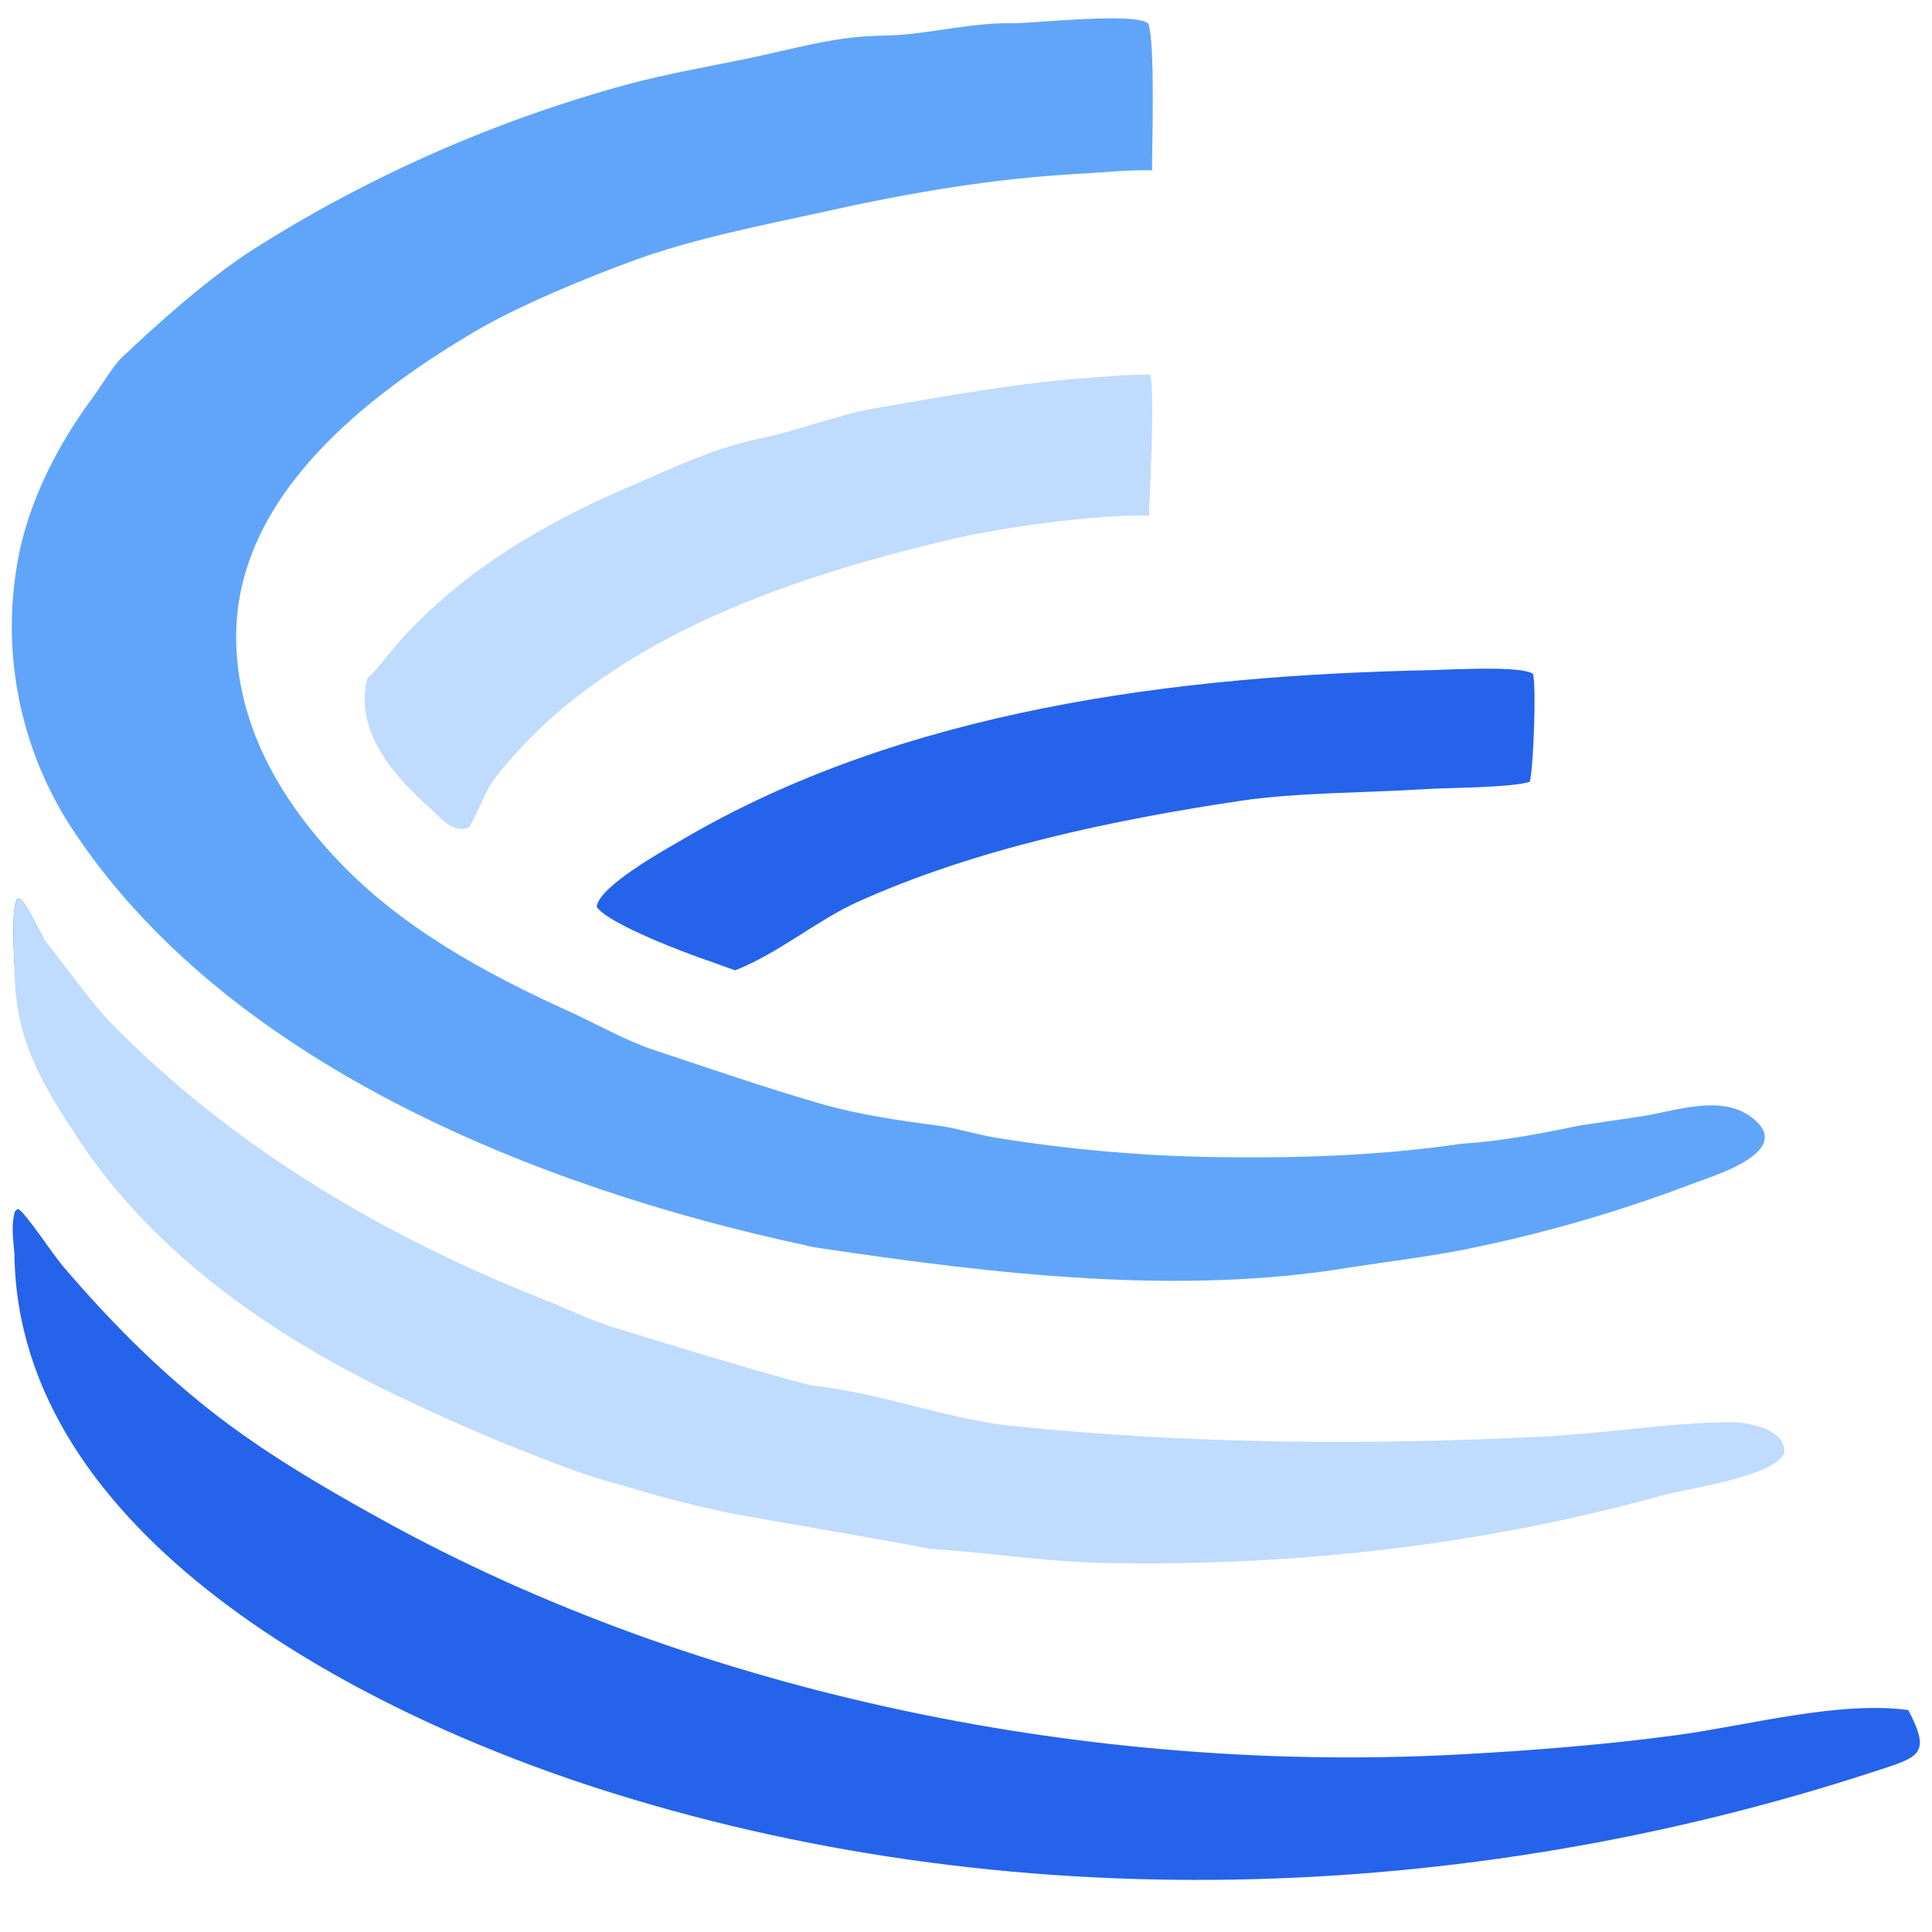
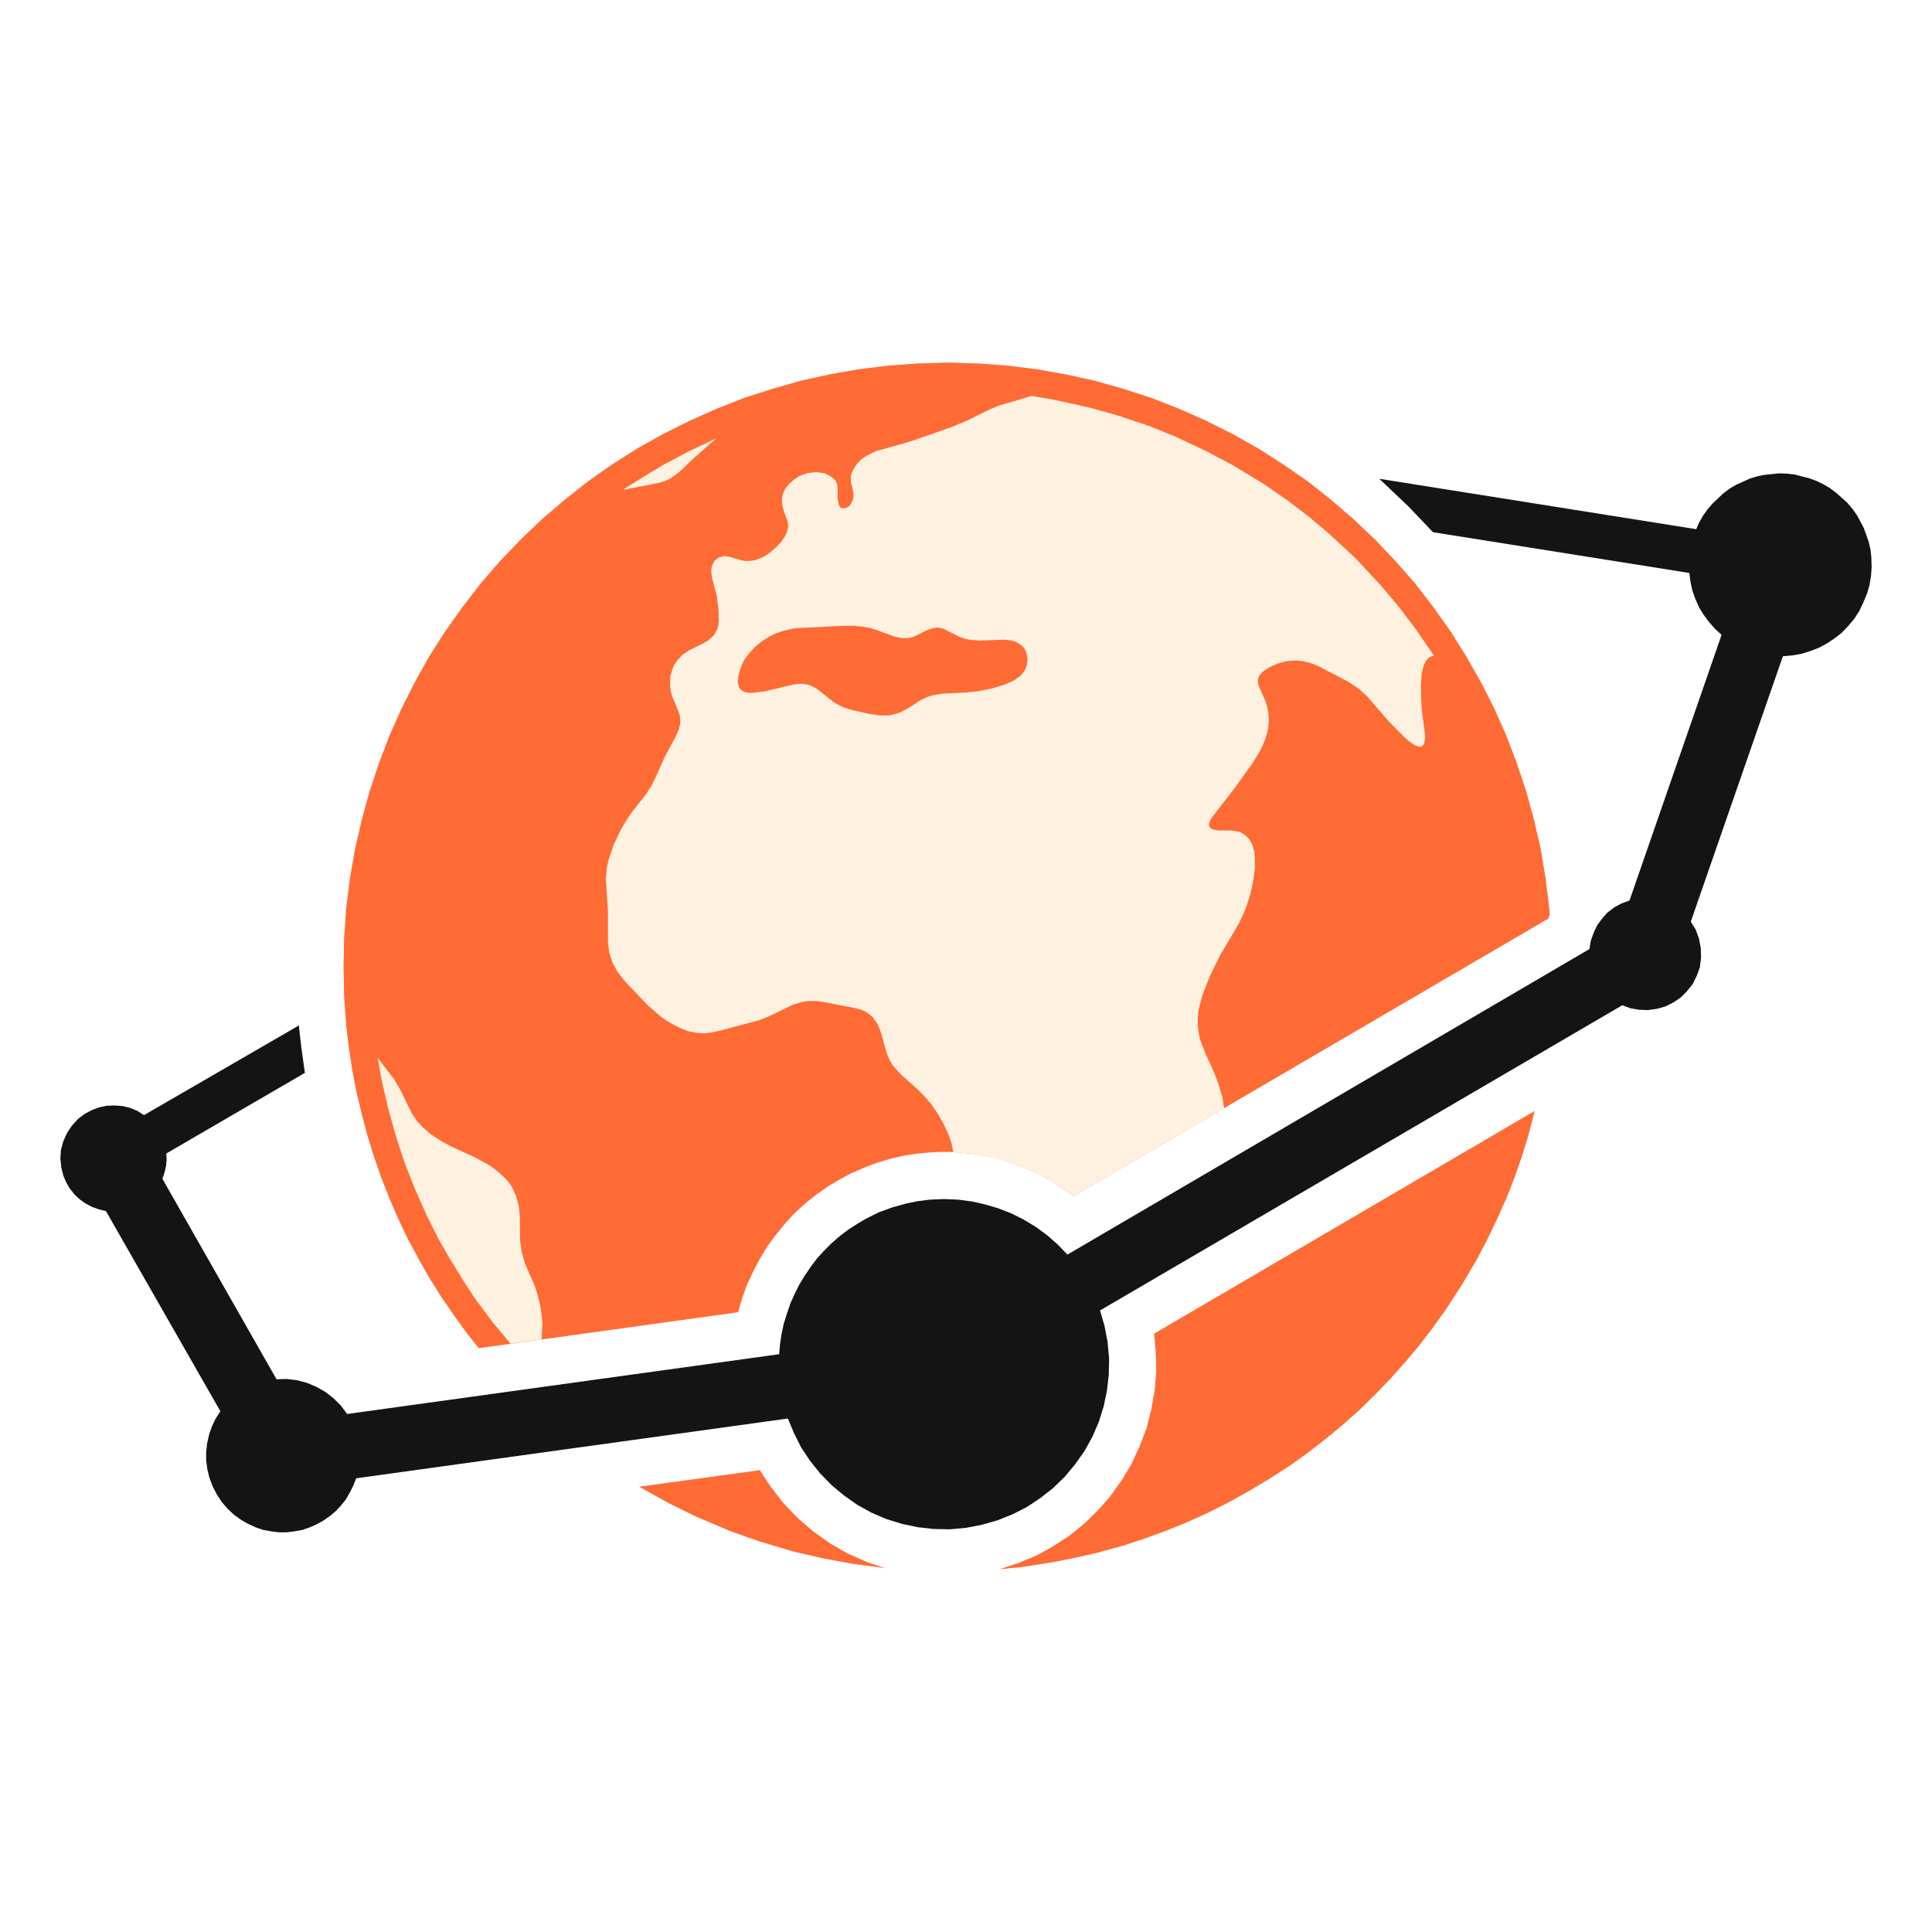
- <svg xmlns="http://www.w3.org/2000/svg" width="120" height="120" viewBox="-0.51 -0.79 83.03 83.03">
-   <path fill="#60a5fa" d="M34.07 52.72C22.6 50.26 9.08 44.88 2.46 34.63C0.26 31.15 -0.51 26.95 0.33 22.91C0.83 20.56 2.04 18.22 3.46 16.32C3.74 15.94 4.38 14.91 4.68 14.62C6.31 13.07 8.46 11.16 10.34 9.95C15.33 6.78 20.78 4.38 26.48 2.83C28.17 2.38 29.84 2.09 31.55 1.74C33.64 1.31 35.34 0.76 37.49 0.74C39.25 0.72 41.22 0.16 43.04 0.21C43.92 0.21 48.37 -0.28 48.84 0.23C49.14 1.03 49 5.37 49 6.53C47.97 6.5 46.86 6.63 45.83 6.68C42.06 6.89 38.49 7.51 34.82 8.33C32.25 8.89 29.21 9.49 26.74 10.4C24.7 11.14 21.81 12.34 19.96 13.42C15.24 16.2 9.61 20.55 9.64 26.61C9.65 30.28 11.48 33.5 13.94 36.11C16.67 39.04 20.32 41.03 23.93 42.67C25.05 43.18 26.4 43.94 27.55 44.32C29.9 45.1 32.33 45.94 34.71 46.63C36.4 47.12 38.17 47.37 39.9 47.6C40.57 47.69 41.57 47.99 42.31 48.11C45.27 48.59 48.26 48.86 51.26 48.93C55.02 49 58.62 48.9 62.34 48.36C64.08 48.25 65.73 47.92 67.44 47.57C68.28 47.44 69.17 47.32 70.01 47.19C71.59 46.95 73.73 46.11 75.04 47.47C76.32 48.8 73.05 49.77 72.26 50.07C69.03 51.3 65.71 52.26 62.32 52.93C60.79 53.23 59.12 53.43 57.57 53.67C50.19 54.91 42.21 53.96 34.86 52.87C34.59 52.83 34.34 52.79 34.07 52.72Z" />
-   <path fill="#2563eb" d="M0.11 53.1C0.06 52.46 -0.04 51.88 0.13 51.27L0.26 51.16C0.55 51.28 1.76 53.11 2.18 53.61C4.13 55.89 6.16 57.96 8.52 59.82C10.77 61.59 13.25 63.05 15.74 64.43C29.57 72.12 46.65 75.48 62.39 74.6C65.46 74.43 68.49 74.19 71.54 73.78C74.6 73.37 78.47 72.3 81.5 72.7C82.52 74.65 81.95 74.72 79.99 75.36C62.41 81.1 42.69 81.74 25.03 76.02C15.03 72.78 0.25 65.26 0.11 53.1ZM0.11 53.1C0.06 52.46 -0.04 51.88 0.13 51.27L0.26 51.16C0.55 51.28 1.76 53.11 2.18 53.61C1.39 53.62 0.5 53.9 0.11 53.1ZM0.11 40.72C0.09 40.15 -0.03 38.23 0.23 37.84L0.39 37.86C0.67 38.16 1.12 39.11 1.37 39.56L1.21 39.64C0.99 39.32 0.76 38.85 0.48 38.69C0.11 39.02 0.29 40.13 0.11 40.72ZM61.01 28.01C61.78 27.99 64.9 27.81 65.37 28.17C65.52 28.6 65.4 32.23 65.23 32.81C64.42 33.07 61.62 33.06 60.64 33.13C58.24 33.28 55.22 33.27 52.84 33.62C47.35 34.44 41.42 35.68 36.35 37.97C34.67 38.72 32.94 40.18 31.09 40.91C30.75 40.8 30.36 40.65 30.02 40.53C29.03 40.2 25.63 38.92 25.13 38.18C25.24 37.31 27.92 35.81 28.7 35.36C38.26 29.7 50.08 28.23 61.01 28.01Z" />
-   <path fill="#bfdbfe" d="M0.11 40.72C0.09 40.15 -0.03 38.23 0.23 37.84L0.39 37.86C0.67 38.16 1.12 39.11 1.37 39.56C2.06 40.43 3.49 42.39 4.19 43.1C9.4 48.46 15.98 52.35 22.89 55.07C23.81 55.43 24.8 55.92 25.73 56.21C28.3 57.02 30.9 57.8 33.5 58.53C33.8 58.58 34.21 58.74 34.51 58.77C37.36 59.08 40.25 60.22 43.06 60.5C50.62 61.27 58.18 61.33 65.77 60.95C68.49 60.82 71.17 60.35 73.9 60.33C74.64 60.33 76.27 60.64 76.17 61.66C75.71 62.69 72.01 63.17 70.81 63.51C63.05 65.65 54.95 66.54 46.91 66.38C44.43 66.33 41.8 65.91 39.41 65.77C39.25 65.69 31.74 64.41 31.07 64.28C29.45 63.95 27.84 63.54 26.25 63.05C25.67 62.9 25.09 62.72 24.52 62.53C22.04 61.66 18.86 60.31 16.52 59.17C11.19 56.62 6.09 53.08 2.83 48.12C1.21 45.65 0.1 43.8 0.11 40.72ZM47 15.4C47.58 15.33 48.34 15.32 48.93 15.3C49.12 16.34 48.91 20.16 48.87 21.36C46.47 21.34 42.63 21.85 40.27 22.41C33.22 24.08 25.29 26.76 20.69 32.74C20.41 33.11 20 34.19 19.65 34.76C19 35.05 18.48 34.42 18.05 34.01C16.46 32.61 14.69 30.65 15.28 28.36C15.77 27.92 16.22 27.26 16.68 26.75C19.48 23.64 23.11 21.55 26.93 19.96C28.63 19.2 30.25 18.47 32.08 18.07C33.7 17.75 35.43 17.05 37.03 16.77C40.21 16.21 43.79 15.57 47 15.4Z" />
+ <svg xmlns="http://www.w3.org/2000/svg" viewBox="0 0 64 64" width="120" height="120">
+   <path fill="#ff6b35" fill-rule="evenodd" d="M51.32 30.07L51.20 29.10L51.04 28.13L50.82 27.17L50.56 26.22L50.25 25.29L49.90 24.37L49.50 23.47L49.06 22.60L48.57 21.74L48.05 20.91L47.48 20.11L46.88 19.33L46.23 18.59L45.56 17.88L44.84 17.20L44.10 16.56L43.33 15.95L42.52 15.39L41.69 14.86L40.84 14.38L39.96 13.94L39.06 13.54L38.14 13.18L37.21 12.88L36.26 12.61L35.30 12.40L34.34 12.23L33.36 12.11L32.38 12.04L31.40 12.01L30.42 12.04L29.44 12.11L28.46 12.23L27.49 12.40L26.53 12.61L25.59 12.88L24.65 13.18L23.74 13.54L22.84 13.94L21.96 14.38L21.10 14.86L20.27 15.39L19.47 15.95L18.70 16.56L17.95 17.20L17.24 17.88L16.56 18.59L15.92 19.33L15.32 20.11L14.75 20.91L14.22 21.74L13.74 22.60L13.30 23.47L12.90 24.37L12.55 25.29L12.24 26.22L11.98 27.17L11.76 28.13L11.59 29.10L11.47 30.07L11.40 31.05L11.38 32.04L11.40 33.02L11.47 34.00L11.56 34.73L11.67 35.46L11.81 36.18L11.98 36.90L12.17 37.61L12.39 38.32L12.63 39.01L12.90 39.70L13.19 40.37L13.51 41.04L13.86 41.69L14.22 42.33L14.61 42.95L15.03 43.56L15.46 44.16L15.86 44.66L24.45 43.47L24.59 42.99L24.74 42.57L24.95 42.12L25.16 41.72L25.42 41.29L25.68 40.93L26.00 40.54L26.30 40.21L26.67 39.87L27.02 39.59L27.43 39.30L27.80 39.08L28.19 38.87L28.65 38.67L29.07 38.51L29.55 38.37L29.91 38.29L30.33 38.22L30.74 38.18L31.11 38.16L31.52 38.16L31.88 38.19L32.29 38.23L32.72 38.31L33.07 38.39L33.47 38.51L33.87 38.66L34.21 38.80L34.58 38.99L34.89 39.16L35.24 39.39L35.57 39.62L51.29 30.43L51.34 30.29ZM21.32 49.33L22.18 49.81L23.06 50.24L24.19 50.72L25.12 51.05L26.29 51.40L27.25 51.62L28.22 51.80L29.33 51.95L28.73 51.75L28.10 51.47L27.50 51.13L26.94 50.73L26.43 50.29L25.95 49.79L25.53 49.25L25.17 48.70L21.17 49.25ZM33.12 51.98L33.85 51.91L34.82 51.76L35.54 51.62L36.26 51.46L37.21 51.20L37.91 50.97L38.60 50.72L39.29 50.44L39.96 50.14L40.62 49.81L41.48 49.33L42.11 48.95L42.73 48.55L43.33 48.12L43.91 47.67L44.48 47.20L45.03 46.71L45.56 46.19L46.07 45.66L46.56 45.11L47.03 44.55L47.48 43.96L47.91 43.36L48.44 42.54L48.94 41.69L49.28 41.04L49.60 40.37L49.90 39.70L50.17 39.01L50.41 38.32L50.63 37.61L50.84 36.80L38.23 44.18L38.29 44.84L38.30 45.46L38.25 46.06L38.13 46.72L37.98 47.31L37.76 47.89L37.48 48.50L37.16 49.03L36.77 49.58L36.37 50.03L35.92 50.47L35.40 50.89L34.89 51.22L34.35 51.52L33.73 51.78L33.08 51.99Z" />
+   <path fill="#fff1e0" fill-rule="evenodd" d="M20.73 16.21L21.81 16.00L22.04 15.93L22.21 15.85L22.50 15.64L22.99 15.17L23.73 14.52L22.80 14.96L21.97 15.40L21.37 15.76L20.64 16.22ZM34.16 13.12L33.08 13.44L32.79 13.56L32.06 13.92L31.51 14.15L30.17 14.62L29.04 14.94L28.70 15.10L28.53 15.22L28.41 15.34L28.32 15.46L28.23 15.63L28.19 15.74L28.18 15.85L28.19 15.97L28.27 16.31L28.27 16.48L28.24 16.59L28.18 16.70L28.13 16.77L28.01 16.83L27.90 16.84L27.84 16.81L27.79 16.73L27.75 16.54L27.74 16.08L27.70 15.97L27.67 15.91L27.55 15.80L27.33 15.68L27.05 15.64L26.76 15.67L26.48 15.77L26.31 15.88L26.14 16.03L26.01 16.19L25.93 16.37L25.90 16.54L25.91 16.71L25.95 16.88L26.09 17.28L26.11 17.39L26.10 17.50L26.07 17.62L25.99 17.79L25.87 17.96L25.71 18.13L25.51 18.30L25.34 18.42L25.17 18.50L25.00 18.56L24.83 18.58L24.66 18.58L24.49 18.54L24.15 18.44L23.98 18.42L23.80 18.47L23.67 18.58L23.58 18.75L23.56 18.92L23.59 19.15L23.74 19.72L23.80 20.18L23.81 20.57L23.79 20.75L23.75 20.86L23.66 21.03L23.48 21.20L23.30 21.31L22.83 21.54L22.61 21.69L22.44 21.87L22.32 22.05L22.26 22.22L22.21 22.39L22.20 22.57L22.20 22.74L22.22 22.91L22.27 23.08L22.46 23.53L22.52 23.70L22.54 23.93L22.49 24.16L22.39 24.39L22.02 25.07L21.72 25.75L21.58 26.03L21.39 26.32L20.86 27.00L20.58 27.46L20.33 27.98L20.16 28.48L20.10 28.76L20.07 29.11L20.14 30.19L20.14 31.21L20.18 31.55L20.29 31.89L20.38 32.06L20.48 32.23L20.73 32.54L21.48 33.32L21.87 33.66L22.11 33.83L22.38 33.98L22.61 34.09L22.84 34.17L23.12 34.22L23.35 34.23L23.58 34.20L23.86 34.14L25.17 33.79L25.51 33.65L26.25 33.29L26.53 33.20L26.76 33.16L27.05 33.16L27.33 33.20L28.35 33.40L28.53 33.45L28.70 33.53L28.81 33.61L28.92 33.71L29.08 33.94L29.19 34.23L29.38 34.91L29.48 35.14L29.59 35.31L29.83 35.58L30.40 36.09L30.63 36.32L30.86 36.59L31.07 36.90L31.26 37.24L31.42 37.58L31.52 37.87L31.58 38.17L32.12 38.21L32.65 38.30L33.15 38.42L33.71 38.60L34.19 38.79L34.67 39.04L35.11 39.30L35.57 39.62L40.55 36.71L40.49 36.33L40.35 35.87L40.22 35.53L39.91 34.85L39.76 34.45L39.71 34.23L39.68 34.00L39.68 33.77L39.69 33.54L39.75 33.26L39.83 32.97L40.07 32.35L40.41 31.66L41.04 30.59L41.18 30.30L41.29 30.02L41.42 29.62L41.52 29.16L41.57 28.76L41.57 28.42L41.55 28.20L41.48 27.97L41.38 27.80L41.27 27.68L41.10 27.57L40.92 27.53L40.75 27.51L40.36 27.51L40.19 27.48L40.13 27.45L40.07 27.40L40.05 27.34L40.05 27.29L40.09 27.17L40.16 27.06L40.92 26.08L41.52 25.24L41.76 24.84L41.91 24.50L41.98 24.27L42.02 24.04L42.03 23.82L42.02 23.65L41.98 23.42L41.93 23.25L41.68 22.68L41.67 22.51L41.71 22.39L41.83 22.25L42.04 22.11L42.35 21.97L42.63 21.90L42.92 21.88L43.14 21.90L43.37 21.95L43.64 22.05L44.62 22.56L45.02 22.82L45.30 23.08L45.99 23.88L46.50 24.40L46.67 24.55L46.84 24.67L46.95 24.72L47.07 24.74L47.12 24.71L47.18 24.63L47.21 24.44L47.19 24.21L47.10 23.53L47.08 23.19L47.07 22.68L47.10 22.28L47.16 22.05L47.24 21.89L47.35 21.77L47.50 21.72L46.89 20.83L46.33 20.09L45.72 19.37L44.92 18.51L44.06 17.71L43.35 17.11L42.60 16.54L41.83 16.01L40.82 15.40L39.99 14.96L38.93 14.46L38.06 14.11L36.95 13.74L36.04 13.49L34.90 13.24L34.20 13.12ZM28.30 20.73L28.58 20.76L28.81 20.80L29.04 20.87L29.61 21.08L29.89 21.14L30.06 21.14L30.23 21.11L30.74 20.86L30.91 20.81L31.03 20.79L31.14 20.80L31.26 20.83L31.77 21.09L31.94 21.15L32.11 21.19L32.45 21.22L33.25 21.19L33.53 21.22L33.64 21.26L33.76 21.32L33.87 21.41L33.93 21.48L33.99 21.60L34.02 21.71L34.04 21.83L34.02 22.00L33.99 22.11L33.94 22.22L33.80 22.39L33.59 22.54L33.30 22.67L32.85 22.81L32.39 22.90L31.99 22.94L31.20 22.98L30.86 23.04L30.69 23.10L30.52 23.18L30.05 23.48L29.84 23.59L29.66 23.65L29.44 23.70L29.15 23.70L28.81 23.65L28.30 23.54L27.96 23.44L27.79 23.36L27.62 23.26L27.05 22.81L26.88 22.72L26.71 22.67L26.53 22.65L26.31 22.67L25.34 22.90L24.94 22.95L24.77 22.95L24.66 22.92L24.54 22.85L24.49 22.78L24.44 22.62L24.46 22.39L24.54 22.11L24.64 21.88L24.80 21.66L25.01 21.43L25.23 21.25L25.48 21.09L25.68 20.99L25.91 20.91L26.14 20.85L26.36 20.81L27.96 20.73ZM17.94 44.35L17.97 43.84L17.94 43.55L17.90 43.27L17.82 42.93L17.73 42.64L17.39 41.85L17.29 41.51L17.23 41.11L17.22 40.31L17.19 39.97L17.10 39.63L16.97 39.34L16.86 39.17L16.69 38.99L16.47 38.79L16.24 38.62L15.78 38.36L14.99 38.00L14.65 37.82L14.28 37.58L14.01 37.35L13.81 37.13L13.65 36.90L13.26 36.10L13.06 35.76L12.51 35.04L12.64 35.77L12.85 36.68L13.10 37.59L13.39 38.48L13.73 39.35L14.11 40.21L14.53 41.05L14.88 41.66L15.37 42.46L15.76 43.05L16.32 43.80L16.91 44.51L17.94 44.37Z" />
+   <path fill="#141414" fill-rule="evenodd" d="M61.99 18.45L61.96 18.19L61.90 17.94L61.74 17.49L61.51 17.06L61.36 16.85L61.19 16.65L60.83 16.33L60.62 16.17L60.40 16.04L60.17 15.93L59.92 15.84L59.45 15.72L59.19 15.69L58.94 15.68L58.45 15.73L58.20 15.78L57.95 15.86L57.51 16.06L57.29 16.19L57.08 16.35L56.73 16.68L56.56 16.88L56.41 17.09L56.28 17.32L56.19 17.53L45.69 15.86L46.65 16.77L47.47 17.63L55.96 18.98L56.00 19.27L56.06 19.56L56.16 19.84L56.28 20.11L56.43 20.36L56.61 20.60L56.81 20.83L57.03 21.03L53.98 29.83L53.71 29.93L53.47 30.06L53.25 30.23L53.07 30.43L52.91 30.65L52.79 30.90L52.70 31.16L52.65 31.44L35.36 41.56L35.04 41.23L34.69 40.92L34.31 40.64L33.91 40.40L33.49 40.19L33.05 40.02L32.60 39.89L32.20 39.80L31.74 39.74L31.27 39.72L30.80 39.74L30.40 39.79L30.01 39.87L29.55 40.00L29.11 40.16L28.69 40.37L28.40 40.54L28.12 40.72L27.85 40.92L27.55 41.18L27.31 41.42L27.08 41.67L26.88 41.93L26.65 42.27L26.48 42.55L26.33 42.85L26.19 43.16L26.06 43.54L25.96 43.86L25.89 44.19L25.84 44.52L25.81 44.86L11.50 46.84L11.29 46.56L11.05 46.32L10.78 46.11L10.48 45.94L10.17 45.81L9.83 45.72L9.49 45.68L9.16 45.69L5.38 39.05L5.45 38.84L5.50 38.63L5.52 38.42L5.51 38.21L10.10 35.54L9.98 34.69L9.90 33.97L4.77 36.94L4.55 36.80L4.31 36.70L4.06 36.64L3.80 36.62L3.54 36.63L3.29 36.68L3.05 36.77L2.82 36.89L2.59 37.06L2.39 37.28L2.22 37.53L2.10 37.80L2.02 38.09L2.00 38.37L2.03 38.67L2.10 38.95L2.19 39.16L2.31 39.37L2.47 39.57L2.64 39.73L2.84 39.87L3.05 39.98L3.27 40.06L3.51 40.12L7.30 46.75L7.14 47.00L7.02 47.25L6.93 47.51L6.86 47.82L6.83 48.10L6.83 48.38L6.87 48.68L6.94 48.96L7.05 49.25L7.18 49.50L7.35 49.76L7.53 49.97L7.73 50.16L7.96 50.33L8.20 50.47L8.48 50.60L8.72 50.68L9.00 50.73L9.24 50.76L9.49 50.76L9.74 50.73L10.02 50.68L10.25 50.60L10.48 50.50L10.70 50.38L10.93 50.22L11.12 50.06L11.29 49.88L11.45 49.68L11.59 49.44L11.70 49.22L11.80 48.97L26.10 46.99L26.30 47.47L26.54 47.95L26.84 48.40L27.17 48.81L27.55 49.20L27.96 49.54L28.40 49.85L28.87 50.11L29.36 50.32L29.88 50.48L30.40 50.59L30.93 50.65L31.47 50.66L32.01 50.61L32.53 50.51L33.05 50.36L33.55 50.16L34.02 49.92L34.47 49.62L34.89 49.29L35.28 48.91L35.62 48.50L35.93 48.06L36.19 47.59L36.40 47.10L36.56 46.59L36.67 46.06L36.73 45.53L36.74 44.99L36.69 44.46L36.59 43.93L36.44 43.41L53.74 33.30L54.01 33.40L54.30 33.45L54.59 33.46L54.88 33.42L55.17 33.34L55.43 33.21L55.68 33.04L55.87 32.85L56.07 32.60L56.21 32.32L56.31 32.04L56.35 31.72L56.34 31.40L56.28 31.09L56.17 30.79L56.01 30.53L59.06 21.74L59.38 21.71L59.67 21.66L59.99 21.56L60.27 21.45L60.53 21.31L60.78 21.14L61.01 20.96L61.24 20.72L61.43 20.49L61.59 20.24L61.72 19.97L61.85 19.66L61.93 19.38L61.98 19.08L62.00 18.79Z" />
</svg>
